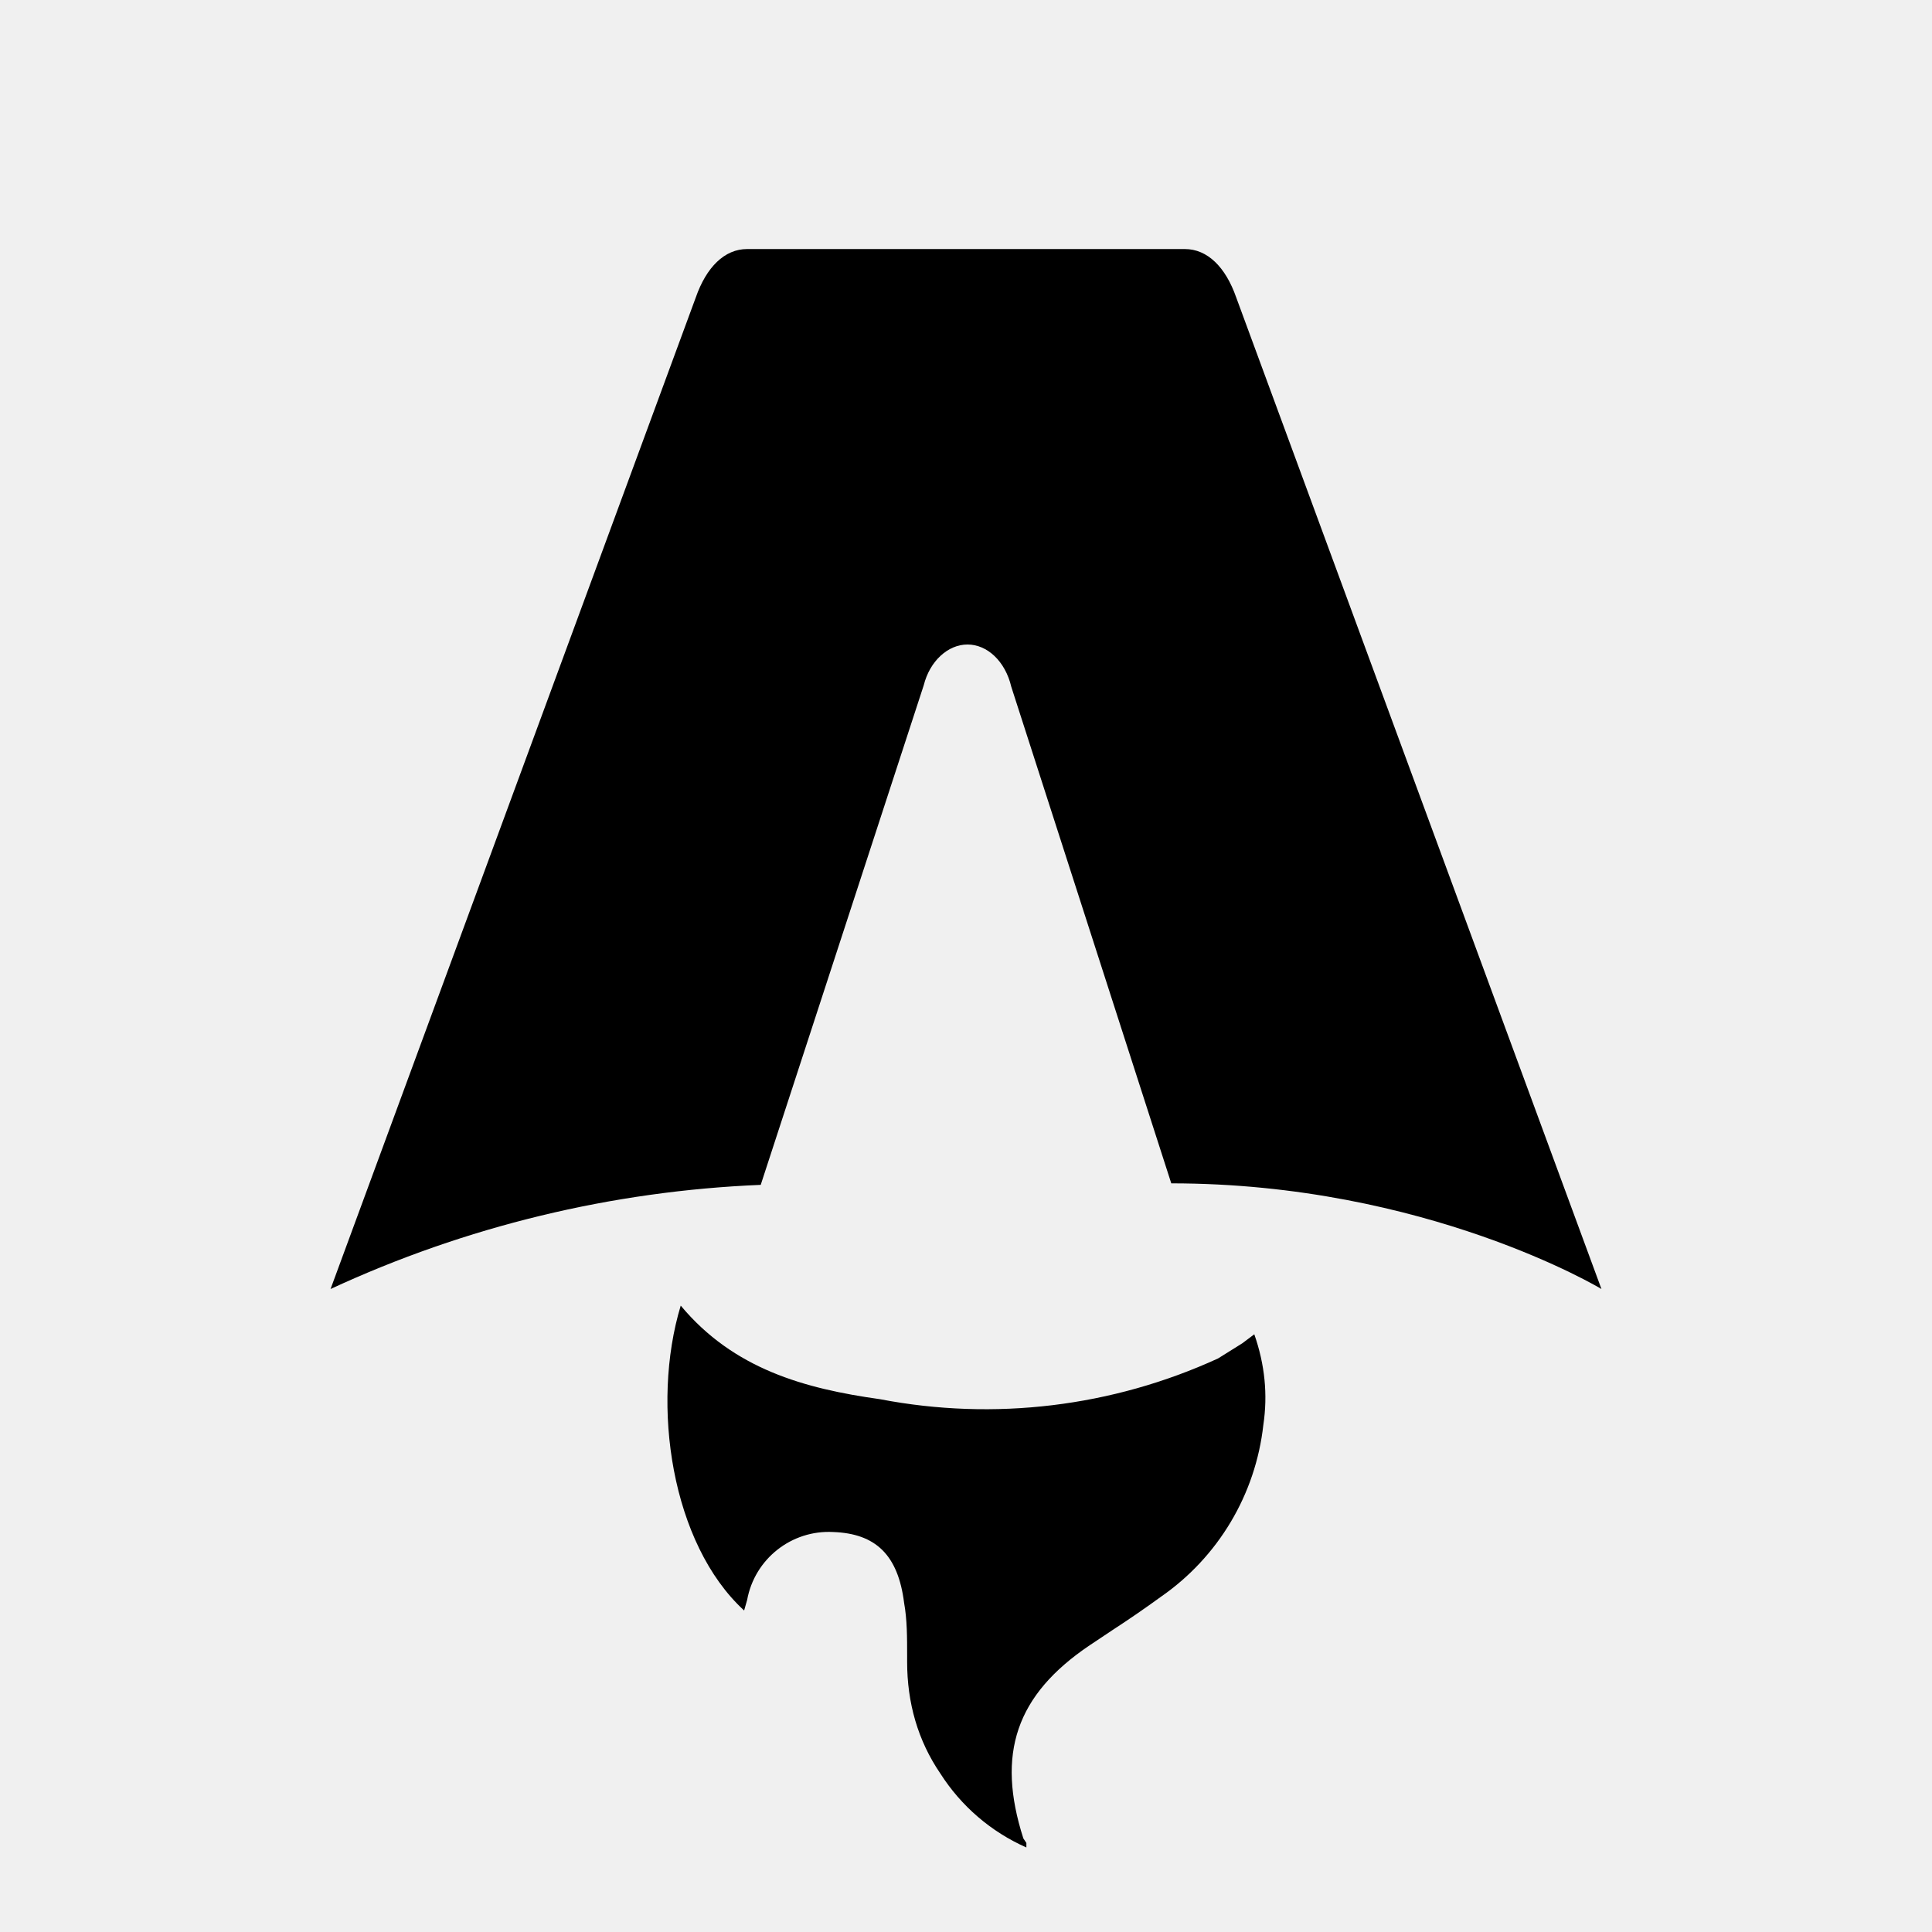
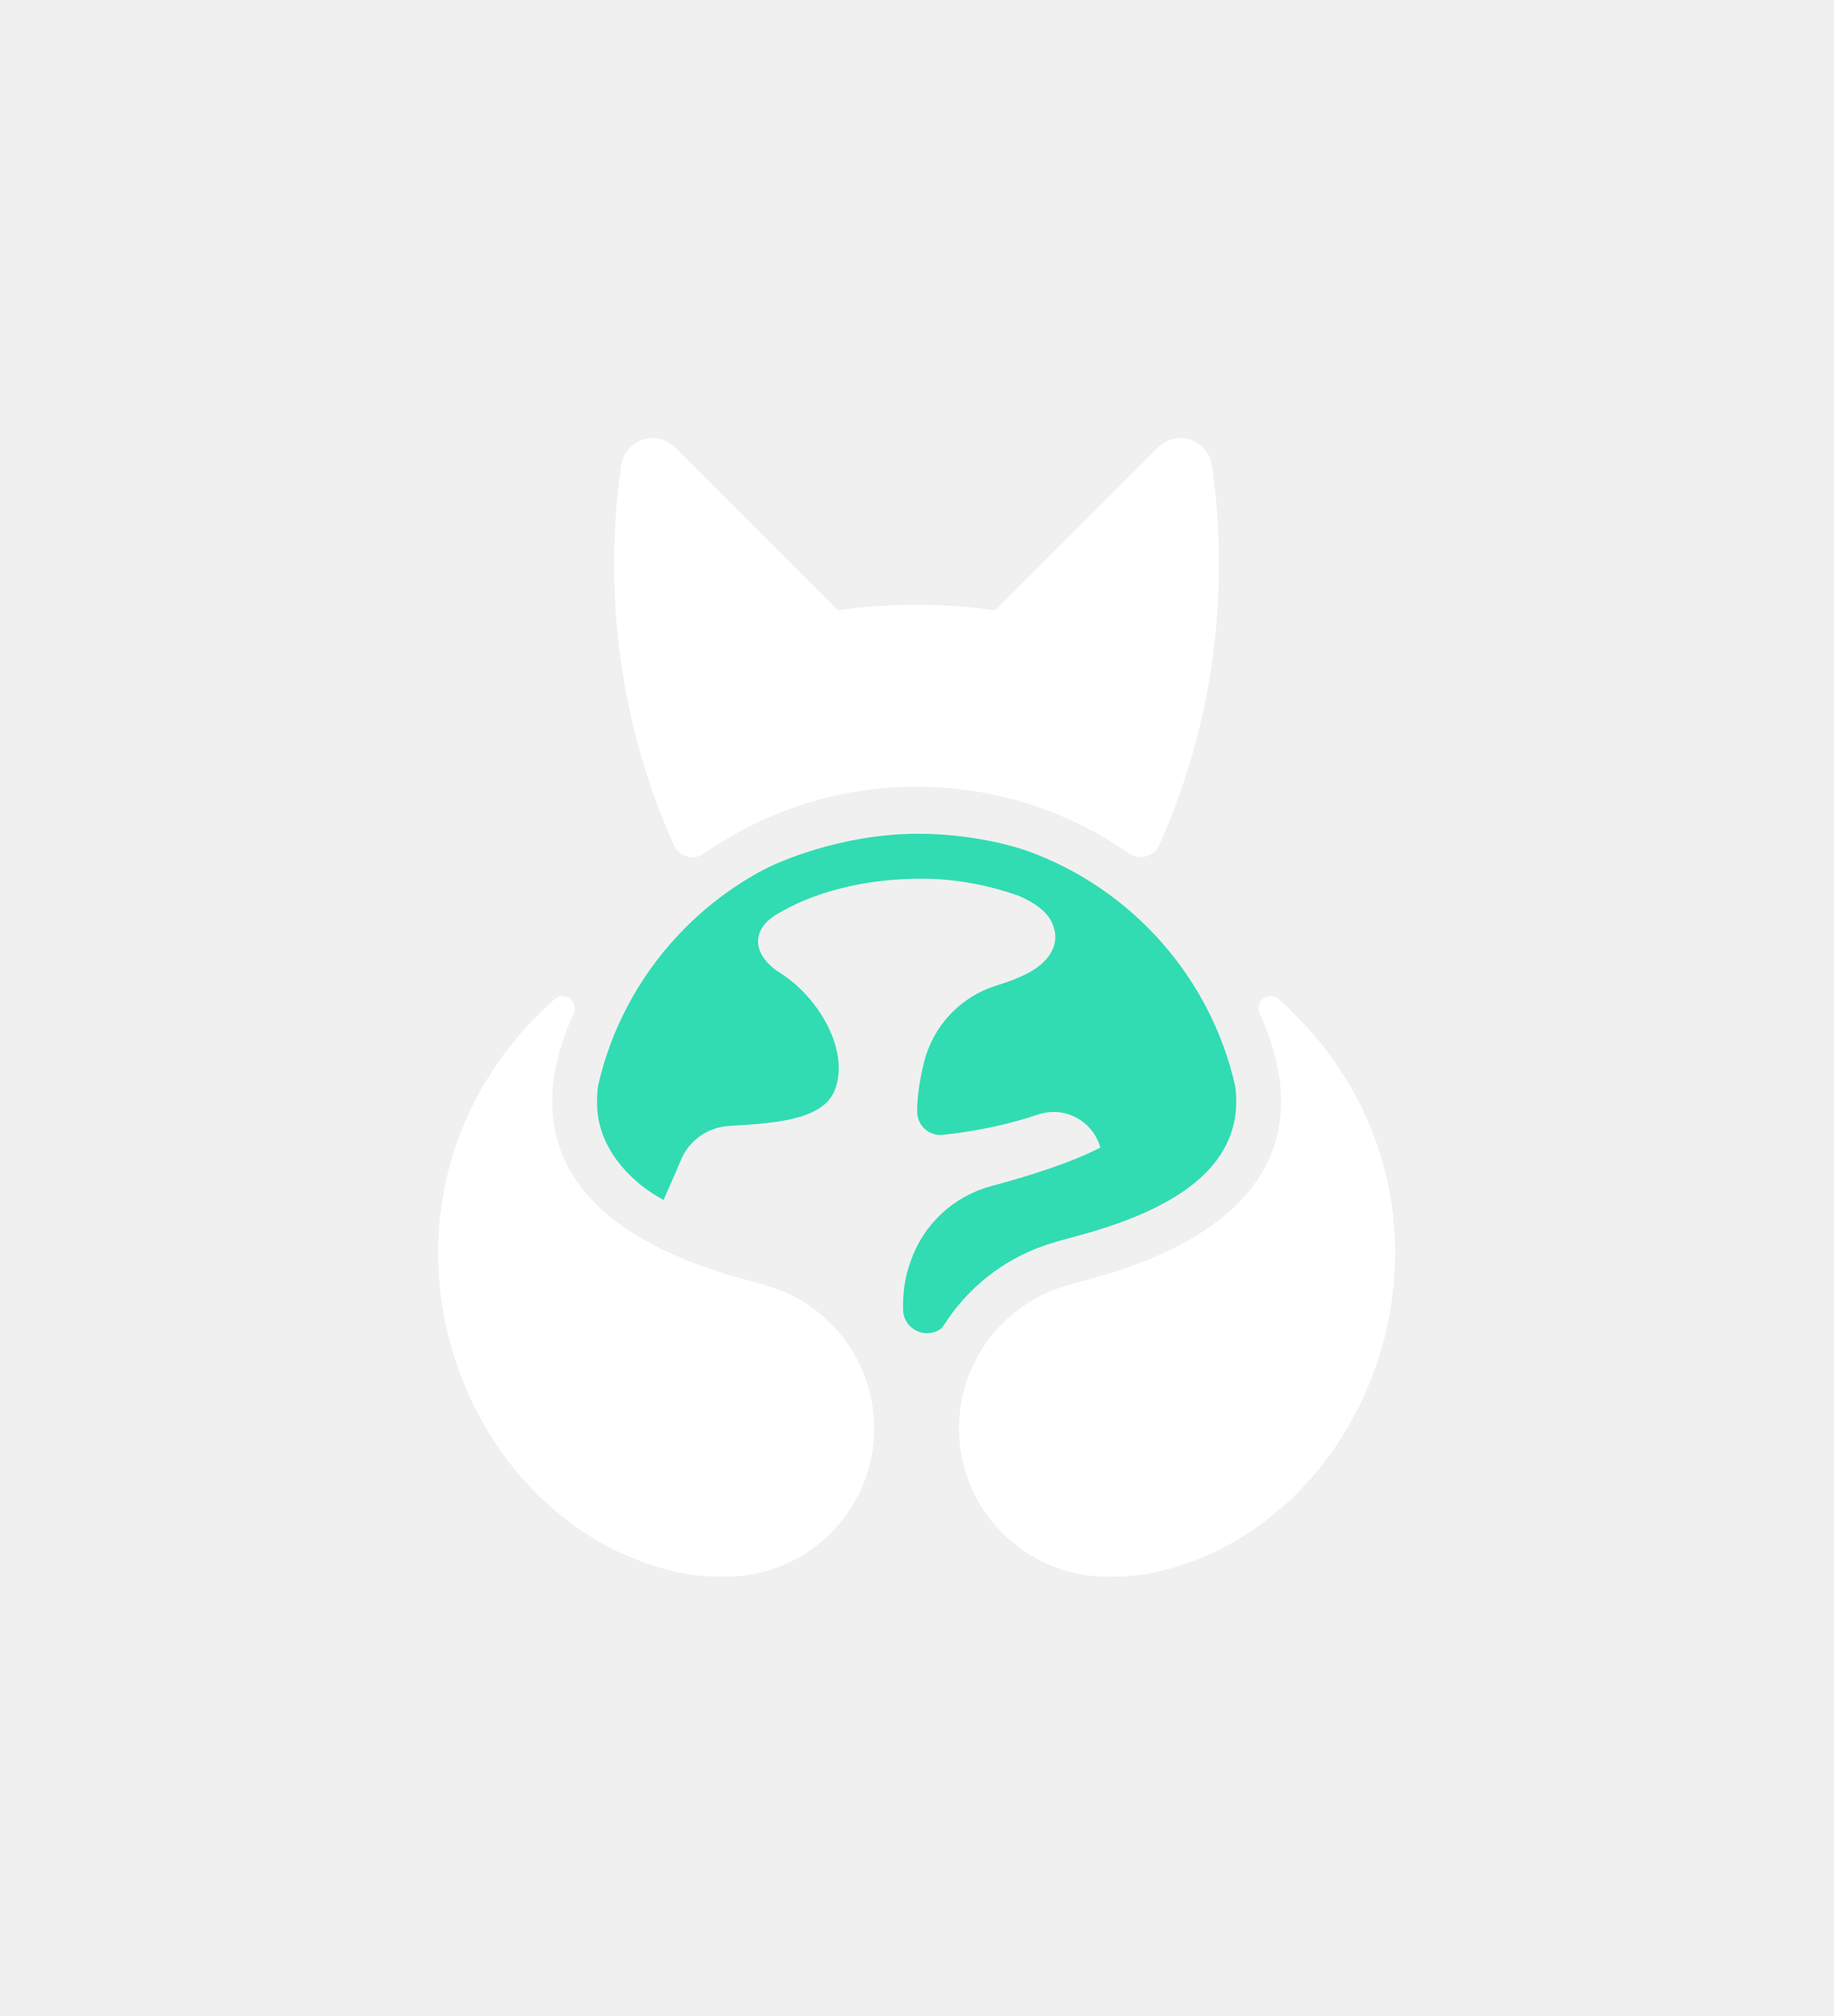
- <svg xmlns="http://www.w3.org/2000/svg" fill="none" viewBox="0 0 128 128">
-   <path d="M50.4 78.5a75.1 75.1 0 0 0-28.5 6.9l24.2-65.7c.7-2 1.9-3.2 3.4-3.2h29c1.5 0 2.7 1.2 3.4 3.2l24.2 65.7s-11.6-7-28.5-7L67 45.5c-.4-1.7-1.6-2.8-2.9-2.8-1.3 0-2.5 1.1-2.9 2.7L50.4 78.5Zm-1.1 28.2Zm-4.2-20.2c-2 6.6-.6 15.8 4.2 20.2a17.5 17.5 0 0 1 .2-.7 5.5 5.5 0 0 1 5.7-4.5c2.8.1 4.3 1.5 4.7 4.7.2 1.1.2 2.3.2 3.5v.4c0 2.7.7 5.2 2.2 7.4a13 13 0 0 0 5.7 4.9v-.3l-.2-.3c-1.8-5.6-.5-9.5 4.4-12.8l1.5-1a73 73 0 0 0 3.2-2.2 16 16 0 0 0 6.8-11.4c.3-2 .1-4-.6-6l-.8.6-1.6 1a37 37 0 0 1-22.4 2.7c-5-.7-9.7-2-13.2-6.2Z" />
-   <style>
-         path { fill: #000; }
-         @media (prefers-color-scheme: dark) {
-             path { fill: #FFF; }
-         }
-     </style>
+ <svg xmlns="http://www.w3.org/2000/svg" width="452" height="497" viewBox="0 0 452 497" fill="none">
+   <path fill-rule="evenodd" clip-rule="evenodd" d="M173.592 210.393C172.384 211.255 170.84 211.531 169.397 211.138C167.953 210.749 166.745 209.735 166.141 208.372C160.637 196.128 156.541 183.111 154.091 169.534C152.312 159.682 151.372 149.535 151.372 139.17C151.372 130.856 151.977 122.676 153.151 114.681V114.678C153.554 111.758 155.602 109.328 158.387 108.398C161.207 107.468 164.295 108.196 166.376 110.284L206.554 150.459C212.864 149.556 219.342 149.089 225.921 149.089C232.5 149.089 238.978 149.556 245.288 150.459L285.466 110.284C287.581 108.196 290.669 107.468 293.454 108.398C296.24 109.328 298.288 111.758 298.724 114.678V114.681C299.866 122.676 300.469 130.856 300.469 139.17C300.469 149.535 299.53 159.682 297.751 169.534C295.3 183.101 291.206 196.107 285.734 208.349C285.13 209.711 283.922 210.725 282.479 211.118C281.035 211.51 279.491 211.235 278.249 210.373C263.414 200.021 245.389 193.946 225.954 193.946C206.487 193.946 188.428 200.028 173.592 210.393ZM165.738 387.309C110.02 373.671 83.939 293.561 136.671 246.324C137.745 245.378 139.323 245.297 140.464 246.137C141.605 246.979 142.008 248.51 141.437 249.805C127.642 280.068 140.262 303.939 184.233 315.6C186.347 316.154 188.663 316.788 190.778 317.51C205.144 322.441 215.482 336.081 215.482 352.119C215.482 372.309 199.102 388.698 178.929 388.698C175.439 388.698 171.042 388.604 165.738 387.309ZM286.137 387.309C280.868 388.604 276.437 388.698 272.98 388.698C252.773 388.698 236.393 372.309 236.393 352.119C236.393 336.081 246.731 322.441 261.097 317.51C263.212 316.788 265.562 316.154 267.643 315.6C311.613 303.939 324.267 280.068 310.472 249.805C309.868 248.51 310.271 246.979 311.412 246.137C312.587 245.297 314.164 245.378 315.205 246.324C367.969 293.561 341.889 373.671 286.137 387.309Z" fill="white" />
+   <path fill-rule="evenodd" clip-rule="evenodd" d="M147.411 267.746C152.613 244.656 167.785 225.313 188.126 214.454C190.979 212.927 206.855 205.546 226.323 205.546C238.608 205.546 248.98 208.225 253.511 209.876C278.953 219.16 298.421 240.924 304.463 267.746C305 271.774 304.732 275.583 303.523 279.155C299.529 291.03 286.371 299.173 264.823 304.893C262.473 305.513 259.855 306.229 257.505 307.034C247.133 310.595 238.373 317.644 232.6 326.78C232.331 327.237 231.928 327.616 231.458 327.885C229.646 328.939 227.397 328.946 225.585 327.902C223.738 326.858 222.597 324.921 222.597 322.817C222.53 319.097 222.966 314.955 224.443 311.032C224.443 311.025 224.443 311.022 224.443 311.015C227.565 301.865 235.05 294.88 244.381 292.393C252.571 290.191 263.547 286.895 271.233 282.901C270.461 280.158 268.75 277.748 266.333 276.141C263.279 274.083 259.419 273.569 255.928 274.744C249.45 276.946 241.629 278.772 232.398 279.779C230.787 279.957 229.21 279.443 228.001 278.362C226.793 277.285 226.088 275.748 226.088 274.13C226.054 270.196 226.759 266.021 227.733 261.993C229.948 252.984 236.661 245.784 245.489 243.005C245.623 242.958 245.757 242.918 245.858 242.881C248.476 242.102 250.926 241.169 253.343 239.927C256.935 238.081 261.298 234.201 259.855 228.988C259.15 226.34 257.404 223.725 251.363 220.936C243.542 218.143 235.117 216.522 226.323 216.622C205.244 216.857 193.832 224.128 192.254 224.95C189.099 226.595 187.354 228.763 186.951 231.029C186.347 234.369 188.73 237.611 192.187 239.776C201.921 245.851 209.708 259.348 205.647 269.025C202.458 276.53 189.468 276.923 179.533 277.597C174.397 277.95 169.9 281.145 167.886 285.864C166.476 289.228 164.798 293.088 163.556 295.823C161.508 294.736 151.942 289.389 148.384 279.155C147.142 275.597 146.907 271.774 147.411 267.746Z" fill="#31DCB2" />
</svg>
